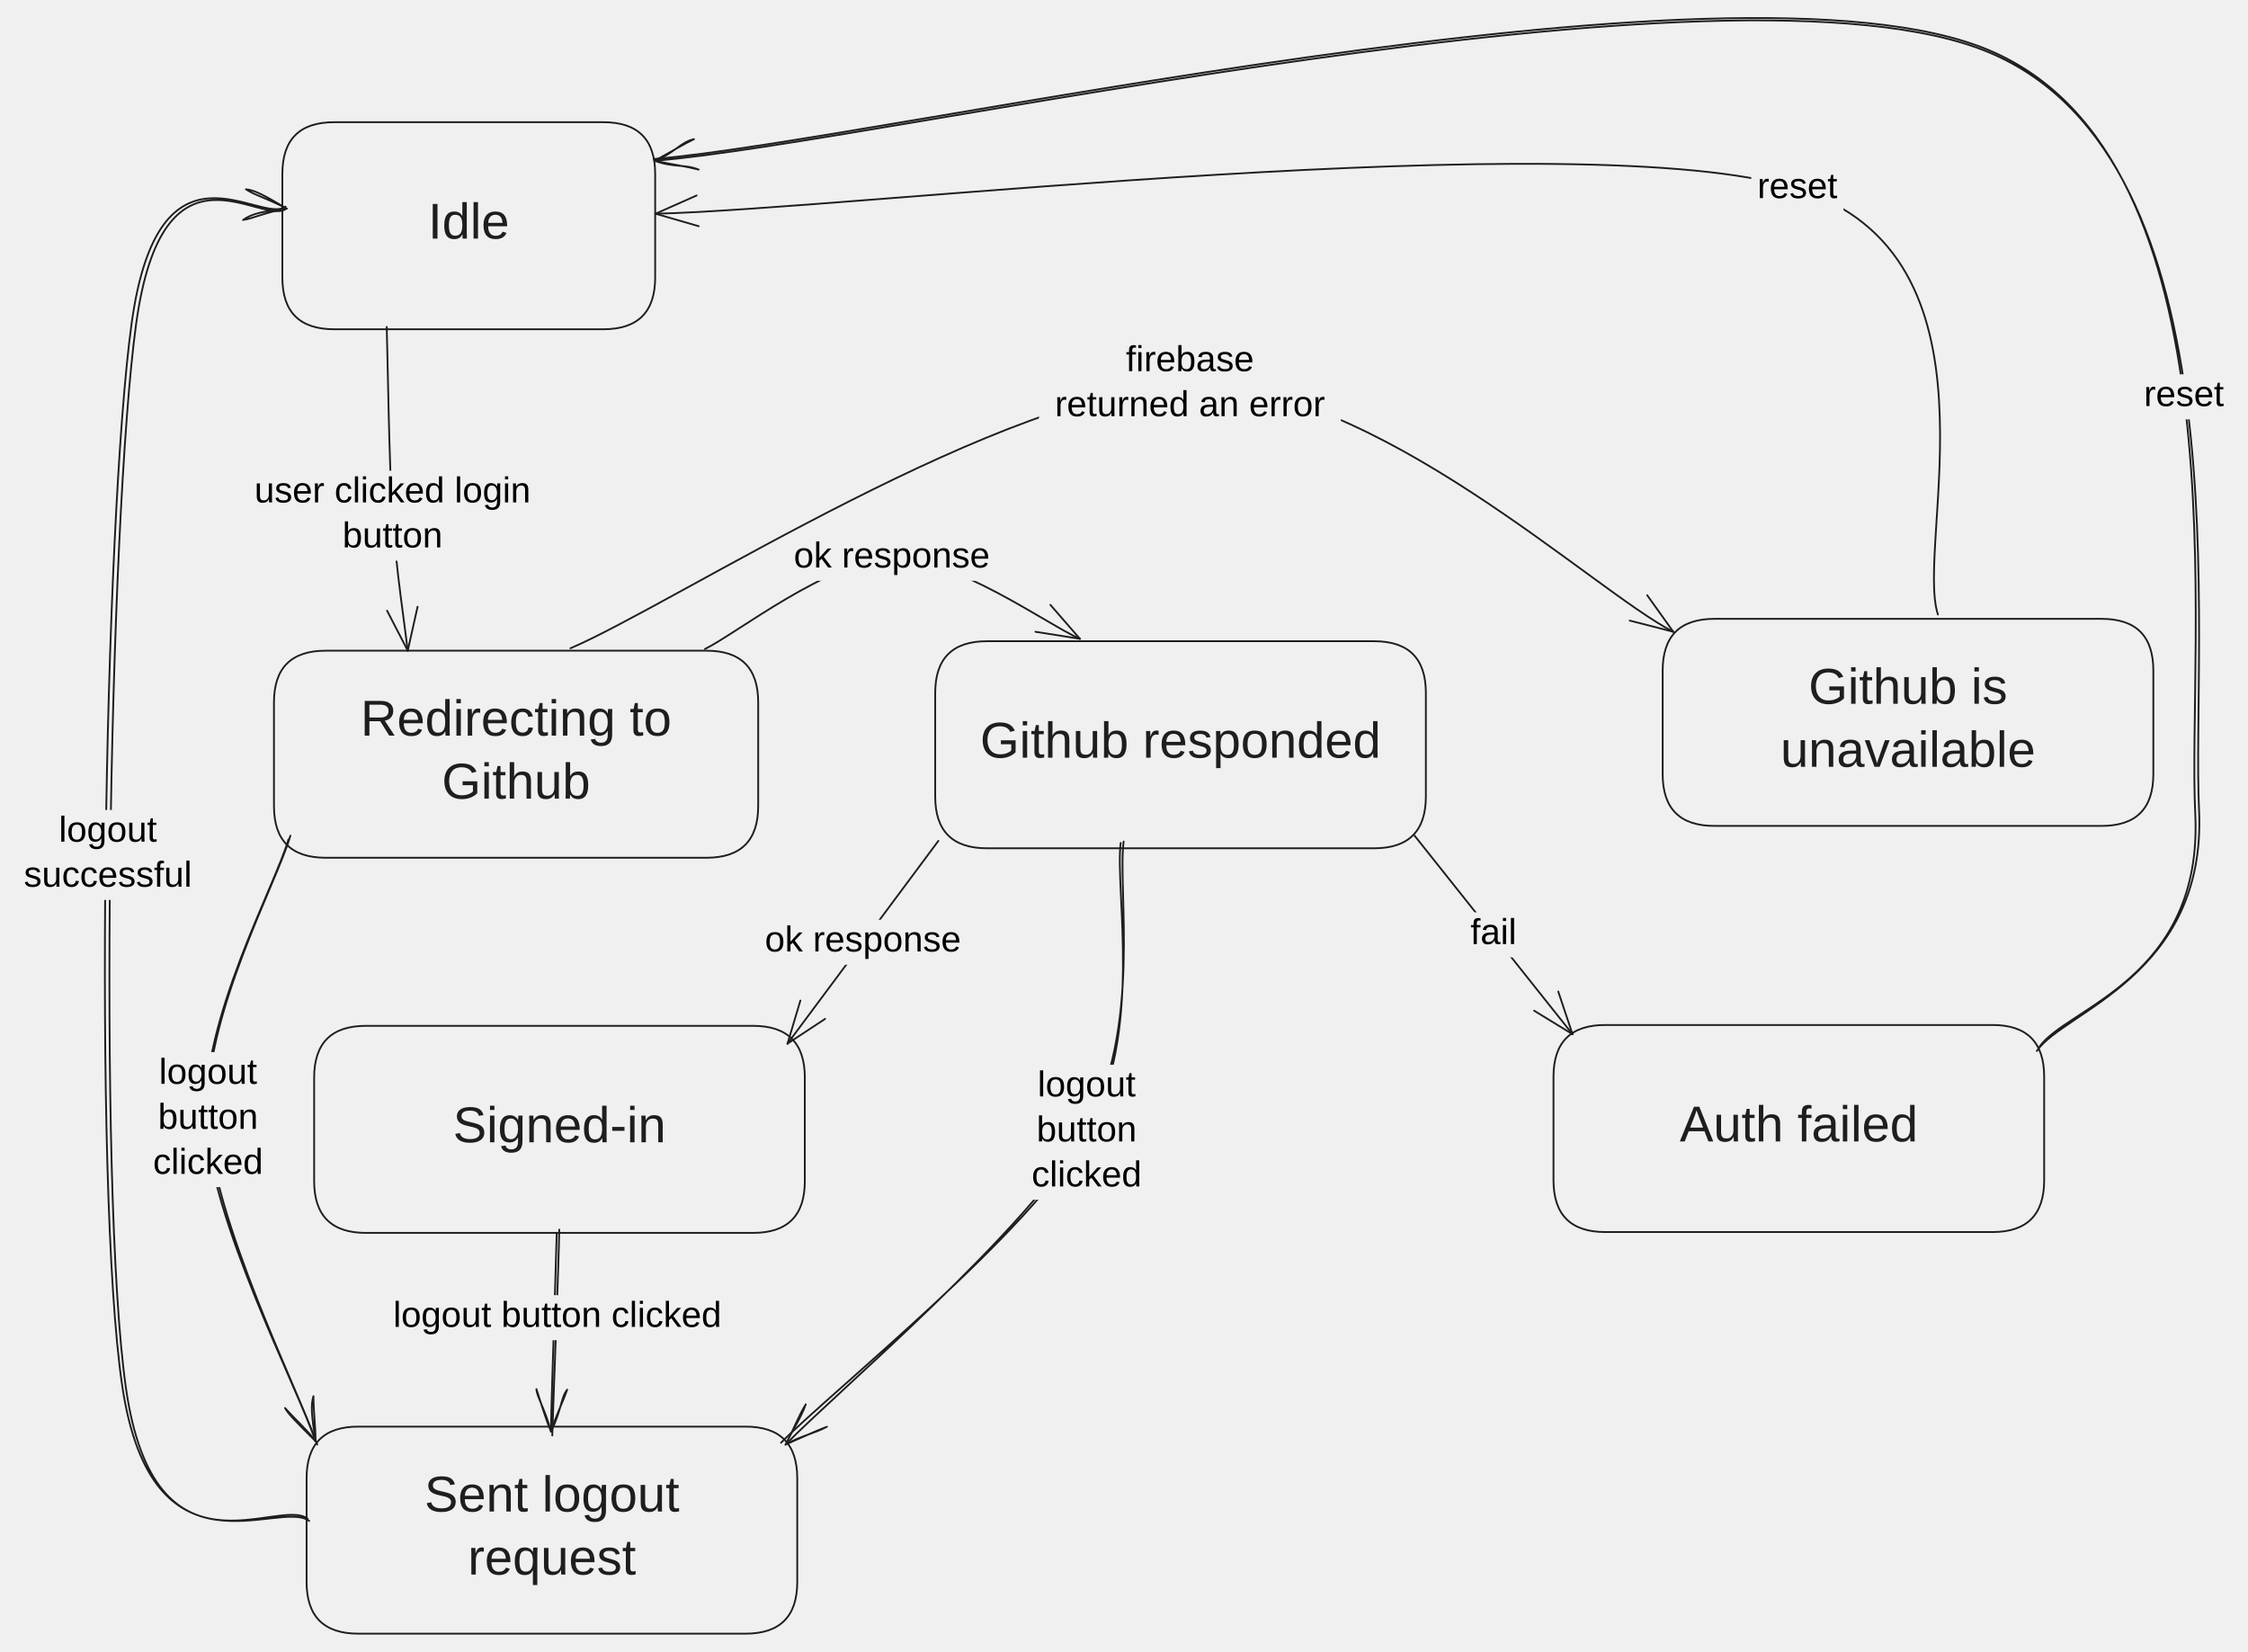
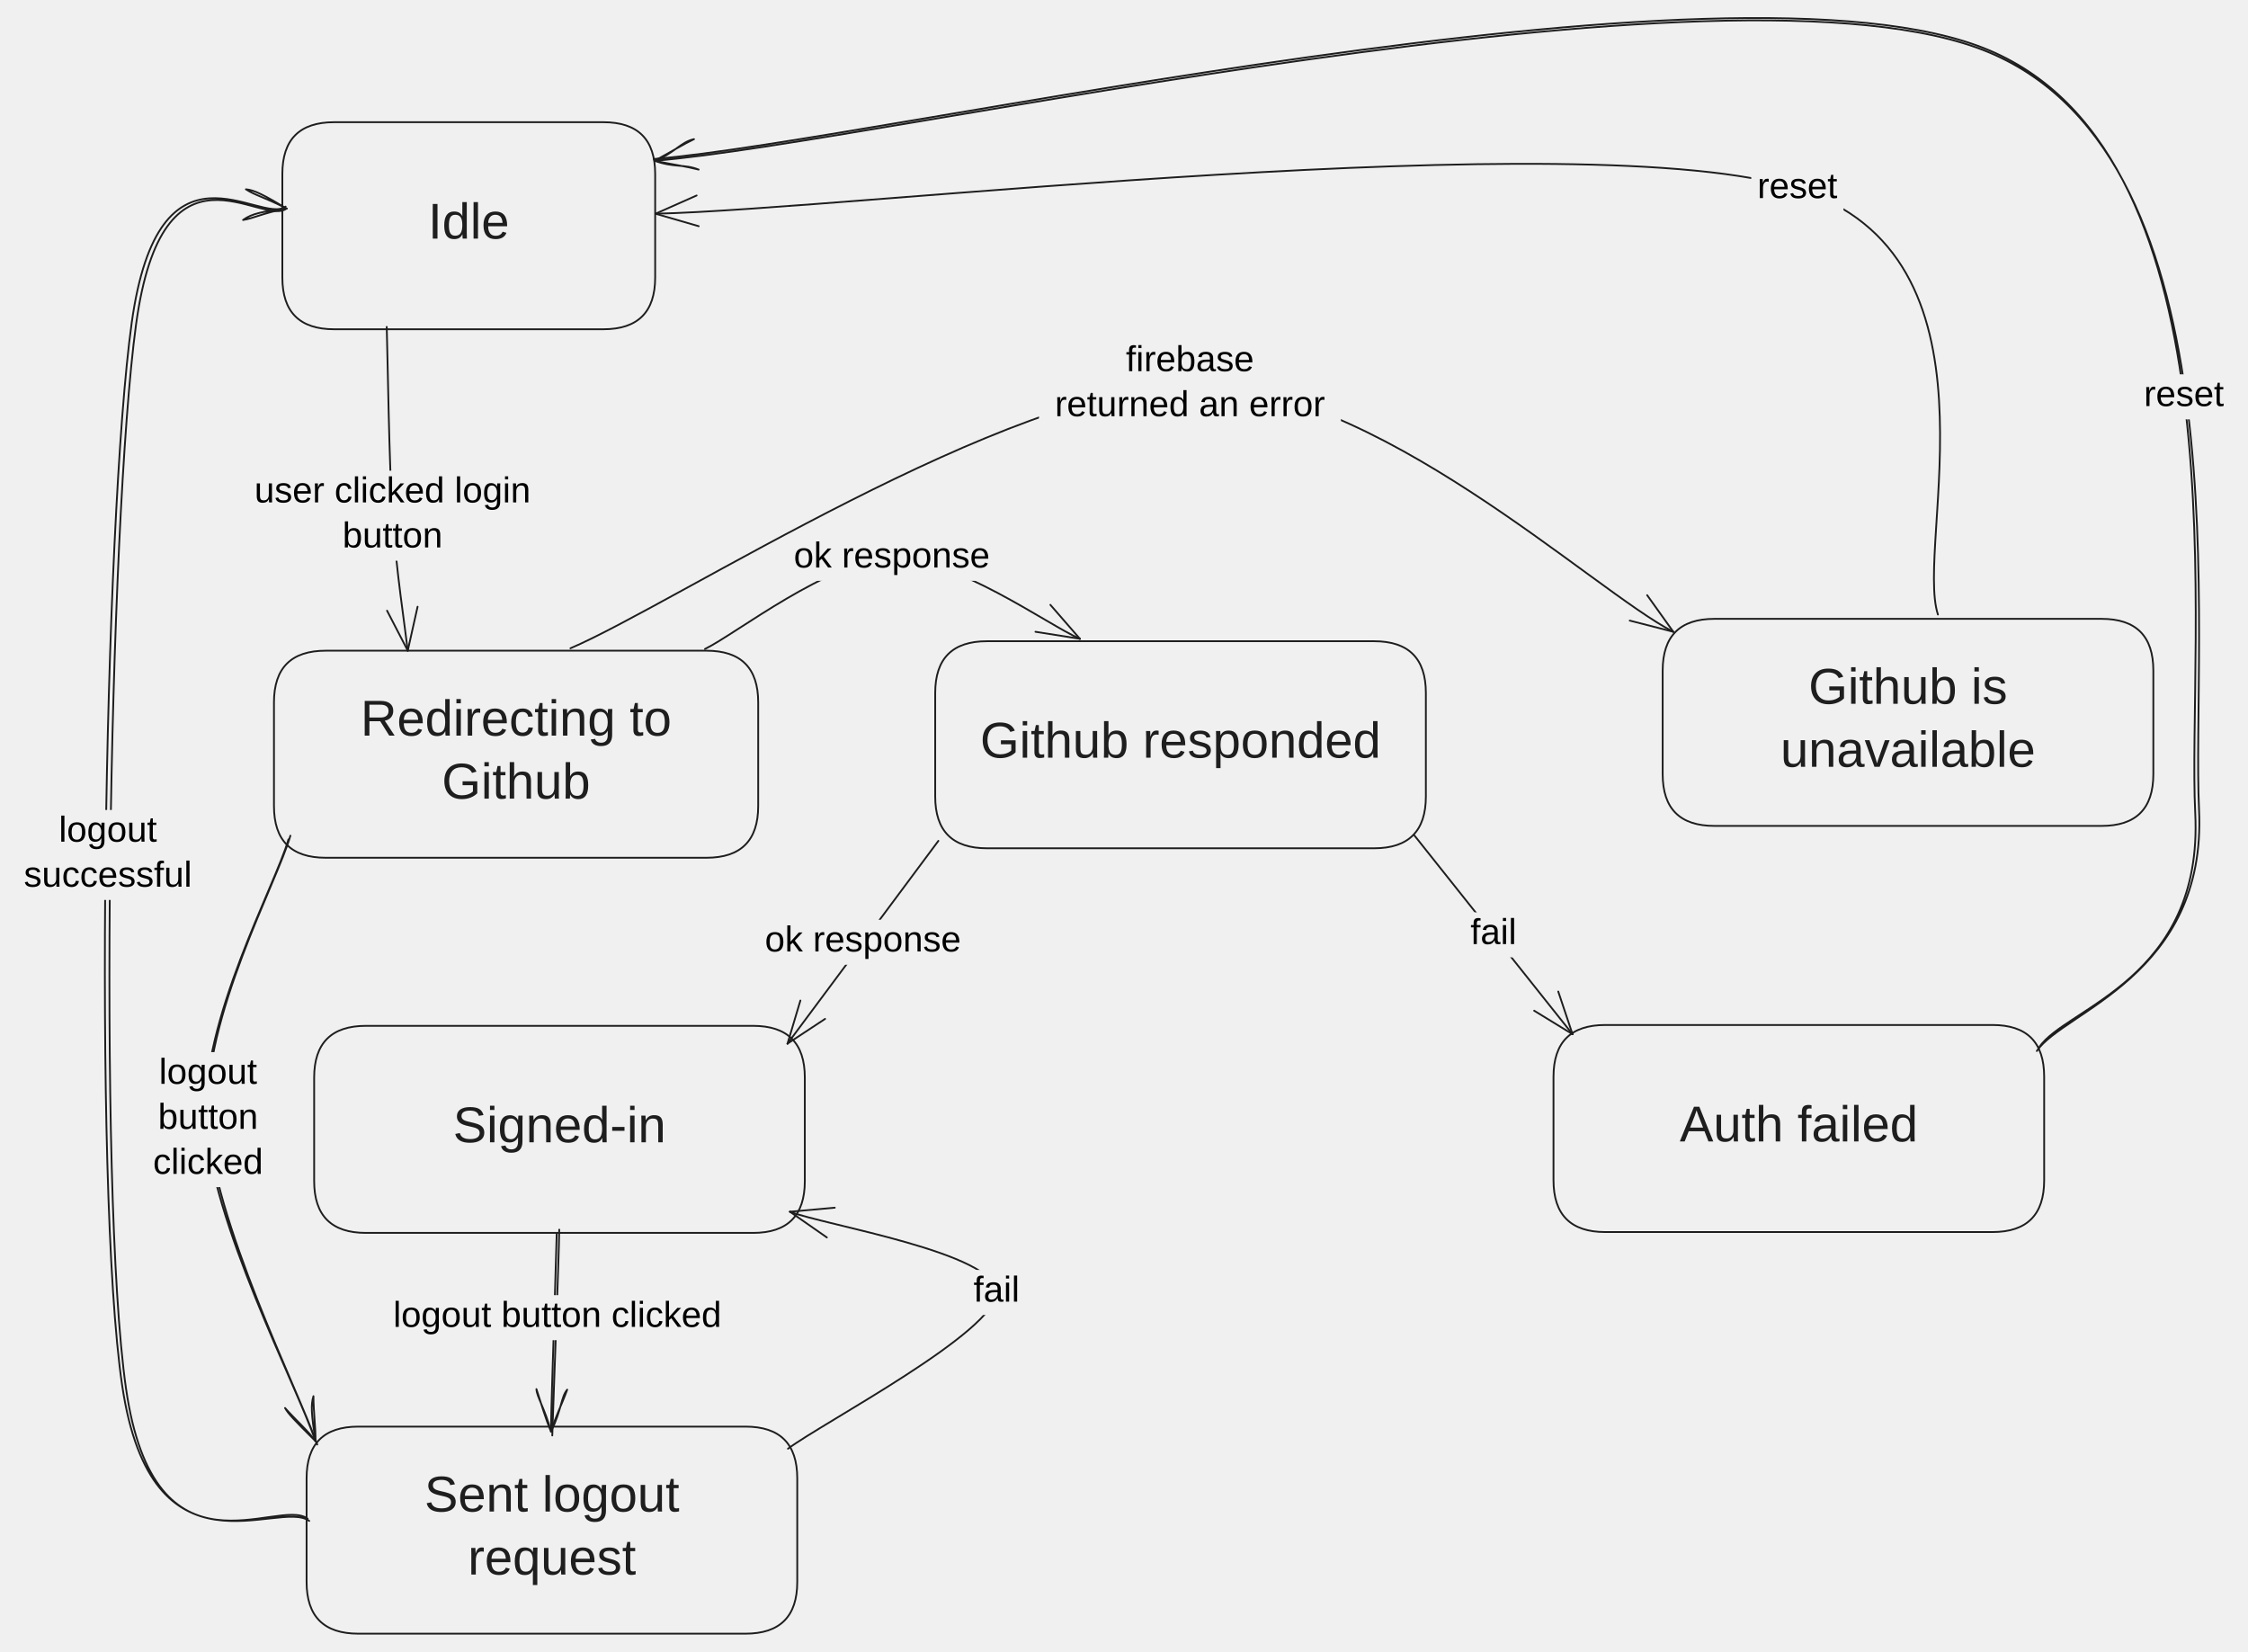
<svg xmlns="http://www.w3.org/2000/svg" version="1.1" viewBox="0 0 1248.651 917.328" width="1248.651" height="917.328">
  <defs>
    <style>
            .state-box {
                fill: transparent;
                transition: fill 1s ease 0s;
            }
            .state-box.active {
                fill: deepskyblue;
                transition: fill 0s ease 0s;
            }

            text.arrow {
                fill: black;
                font-size: 20px;
                transition: fill 1s ease 0s;
            }
            text.arrow.active {
                fill: deepskyblue;
                transition: fill 0s ease 0s;
            }

            path.arrow {
                stroke: black;
                transition: stroke 1s ease 0s;
            }
            path.arrow.active {
                stroke: deepskyblue;
                transition: stroke 0s ease 0s;
            }
            * {
                font-family: Arial;
            }
        </style>
  </defs>
  <g stroke-linecap="round" transform="translate(152.1732 361.3898) rotate(0 134.4867 57.5)">
    <path d="M28.75 0 C98.32 0, 167.89 0, 240.22 0 C259.39 0, 268.97 9.58, 268.97 28.75 C268.97 51.54, 268.97 74.33, 268.97 86.25 C268.97 105.42, 259.39 115, 240.22 115 C186.88 115, 133.54 115, 28.75 115 C9.58 115, 0 105.42, 0 86.25 C0 68, 0 49.74, 0 28.75 C0 9.58, 9.58 0, 28.75 0" stroke="none" stroke-width="0" class="state-box redirecting-to-github-0" />
    <path d="M28.75 0 C76.49 0, 124.22 0, 240.22 0 M28.75 0 C112.7 0, 196.65 0, 240.22 0 M240.22 0 C259.39 0, 268.97 9.58, 268.97 28.75 M240.22 0 C259.39 0, 268.97 9.58, 268.97 28.75 M268.97 28.75 C268.97 43.14, 268.97 57.52, 268.97 86.25 M268.97 28.75 C268.97 49.47, 268.97 70.19, 268.97 86.25 M268.97 86.25 C268.97 105.42, 259.39 115, 240.22 115 M268.97 86.25 C268.97 105.42, 259.39 115, 240.22 115 M240.22 115 C181.82 115, 123.42 115, 28.75 115 M240.22 115 C178.36 115, 116.5 115, 28.75 115 M28.75 115 C9.58 115, 0 105.42, 0 86.25 M28.75 115 C9.58 115, 0 105.42, 0 86.25 M0 86.25 C0 66.91, 0 47.57, 0 28.75 M0 86.25 C0 64.29, 0 42.33, 0 28.75 M0 28.75 C0 9.58, 9.58 0, 28.75 0 M0 28.75 C0 9.58, 9.58 0, 28.75 0" stroke="#1e1e1e" stroke-width="1" fill="none" />
  </g>
  <g transform="translate(188.8559 383.8898) rotate(0 97.80395 35)">
    <text x="97.804" y="24.668" font-family="Excalifont, Xiaolai, sans-serif, Segoe UI Emoji" font-size="28px" fill="#1e1e1e" text-anchor="middle" direction="ltr" dominant-baseline="alphabetic">
            Redirecting to
        </text>
    <text x="97.804" y="59.668" font-family="Excalifont, Xiaolai, sans-serif, Segoe UI Emoji" font-size="28px" fill="#1e1e1e" text-anchor="middle" direction="ltr" dominant-baseline="alphabetic">
            Github
        </text>
  </g>
  <g stroke-linecap="round" transform="translate(519.4583 356.1276) rotate(0 136.2722 57.5)">
    <path d="M28.75 0 C105.01 0, 181.28 0, 243.79 0 C262.96 0, 272.54 9.58, 272.54 28.75 C272.54 51.63, 272.54 74.51, 272.54 86.25 C272.54 105.42, 262.96 115, 243.79 115 C188 115, 132.2 115, 28.75 115 C9.58 115, 0 105.42, 0 86.25 C0 73.27, 0 60.29, 0 28.75 C0 9.58, 9.58 0, 28.75 0" stroke="none" stroke-width="0" class="state-box github-responded-0" />
    <path d="M28.75 0 C78.09 0, 127.43 0, 243.79 0 M28.75 0 C80.91 0, 133.07 0, 243.79 0 M243.79 0 C262.96 0, 272.54 9.58, 272.54 28.75 M243.79 0 C262.96 0, 272.54 9.58, 272.54 28.75 M272.54 28.75 C272.54 42.69, 272.54 56.62, 272.54 86.25 M272.54 28.75 C272.54 48.68, 272.54 68.61, 272.54 86.25 M272.54 86.25 C272.54 105.42, 262.96 115, 243.79 115 M272.54 86.25 C272.54 105.42, 262.96 115, 243.79 115 M243.79 115 C180 115, 116.2 115, 28.75 115 M243.79 115 C173.18 115, 102.56 115, 28.75 115 M28.75 115 C9.58 115, 0 105.42, 0 86.25 M28.75 115 C9.58 115, 0 105.42, 0 86.25 M0 86.25 C0 68.92, 0 51.59, 0 28.75 M0 86.25 C0 71.73, 0 57.2, 0 28.75 M0 28.75 C0 9.58, 9.58 0, 28.75 0 M0 28.75 C0 9.58, 9.58 0, 28.75 0" stroke="#1e1e1e" stroke-width="1" fill="none" />
  </g>
  <g transform="translate(536.3246 396.1276) rotate(0 119.4059 17.5)">
    <text x="119.406" y="24.668" font-family="Excalifont, Xiaolai, sans-serif, Segoe UI Emoji" font-size="28px" fill="#1e1e1e" text-anchor="middle" direction="ltr" dominant-baseline="alphabetic">
            Github responded
        </text>
  </g>
  <g stroke-linecap="round" transform="translate(923.5312 343.7036) rotate(0 136.2722 57.5)">
    <path d="M28.75 0 C95.35 0, 161.95 0, 243.79 0 C262.96 0, 272.54 9.58, 272.54 28.75 C272.54 50.35, 272.54 71.94, 272.54 86.25 C272.54 105.42, 262.96 115, 243.79 115 C186.96 115, 130.13 115, 28.75 115 C9.58 115, 0 105.42, 0 86.25 C0 71.3, 0 56.36, 0 28.75 C0 9.58, 9.58 0, 28.75 0" stroke="none" stroke-width="0" class="state-box github-is-unavailable-0" />
    <path d="M28.75 0 C96.02 0, 163.3 0, 243.79 0 M28.75 0 C102.51 0, 176.27 0, 243.79 0 M243.79 0 C262.96 0, 272.54 9.58, 272.54 28.75 M243.79 0 C262.96 0, 272.54 9.58, 272.54 28.75 M272.54 28.75 C272.54 51.53, 272.54 74.31, 272.54 86.25 M272.54 28.75 C272.54 40.42, 272.54 52.08, 272.54 86.25 M272.54 86.25 C272.54 105.42, 262.96 115, 243.79 115 M272.54 86.25 C272.54 105.42, 262.96 115, 243.79 115 M243.79 115 C165.42 115, 87.04 115, 28.75 115 M243.79 115 C191.78 115, 139.77 115, 28.75 115 M28.75 115 C9.58 115, 0 105.42, 0 86.25 M28.75 115 C9.58 115, 0 105.42, 0 86.25 M0 86.25 C0 70.28, 0 54.32, 0 28.75 M0 86.25 C0 65.48, 0 44.72, 0 28.75 M0 28.75 C0 9.58, 9.58 0, 28.75 0 M0 28.75 C0 9.58, 9.58 0, 28.75 0" stroke="#1e1e1e" stroke-width="1" fill="none" />
  </g>
  <g transform="translate(988.6414 366.2036) rotate(0 71.16196 35)">
    <text x="71.162" y="24.668" font-family="Excalifont, Xiaolai, sans-serif, Segoe UI Emoji" font-size="28px" fill="#1e1e1e" text-anchor="middle" direction="ltr" dominant-baseline="alphabetic">
            Github is
        </text>
    <text x="71.162" y="59.668" font-family="Excalifont, Xiaolai, sans-serif, Segoe UI Emoji" font-size="28px" fill="#1e1e1e" text-anchor="middle" direction="ltr" dominant-baseline="alphabetic">
            unavailable
        </text>
  </g>
  <g stroke-linecap="round" transform="translate(174.4965 569.7423) rotate(0 136.2722 57.5)">
    <path d="M28.75 0 C110.72 0, 192.68 0, 243.79 0 C262.96 0, 272.54 9.58, 272.54 28.75 C272.54 47.48, 272.54 66.22, 272.54 86.25 C272.54 105.42, 262.96 115, 243.79 115 C171.18 115, 98.57 115, 28.75 115 C9.58 115, 0 105.42, 0 86.25 C0 68.92, 0 51.6, 0 28.75 C0 9.58, 9.58 0, 28.75 0" stroke="none" stroke-width="0" class="state-box signed-in-0" />
    <path d="M28.75 0 C110.8 0, 192.84 0, 243.79 0 M28.75 0 C86.56 0, 144.38 0, 243.79 0 M243.79 0 C262.96 0, 272.54 9.58, 272.54 28.75 M243.79 0 C262.96 0, 272.54 9.58, 272.54 28.75 M272.54 28.75 C272.54 42.46, 272.54 56.17, 272.54 86.25 M272.54 28.75 C272.54 46.21, 272.54 63.68, 272.54 86.25 M272.54 86.25 C272.54 105.42, 262.96 115, 243.79 115 M272.54 86.25 C272.54 105.42, 262.96 115, 243.79 115 M243.79 115 C174.09 115, 104.39 115, 28.75 115 M243.79 115 C166.88 115, 89.97 115, 28.75 115 M28.75 115 C9.58 115, 0 105.42, 0 86.25 M28.75 115 C9.58 115, 0 105.42, 0 86.25 M0 86.25 C0 74.09, 0 61.94, 0 28.75 M0 86.25 C0 71.33, 0 56.41, 0 28.75 M0 28.75 C0 9.58, 9.58 0, 28.75 0 M0 28.75 C0 9.58, 9.58 0, 28.75 0" stroke="#1e1e1e" stroke-width="1" fill="none" />
  </g>
  <g transform="translate(250.9887 609.7423) rotate(0 59.77997 17.5)">
    <text x="59.78" y="24.668" font-family="Excalifont, Xiaolai, sans-serif, Segoe UI Emoji" font-size="28px" fill="#1e1e1e" text-anchor="middle" direction="ltr" dominant-baseline="alphabetic">
            Signed-in
        </text>
  </g>
  <g mask="url(#mask-dBRB1qP6bkcvI_AYK9K7M)" stroke-linecap="round">
    <g transform="translate(521.2182 467.0172) rotate(0 -41.90224 56.30611)">
      <path d="M0 0 C-13.97 18.77, -69.84 93.84, -83.8 112.61 M0 0 C-13.97 18.77, -69.84 93.84, -83.8 112.61" stroke="#1e1e1e" stroke-width="1" fill="none" />
    </g>
    <g transform="translate(521.2182 467.0172) rotate(0 -41.90224 56.30611)">
      <path d="M-76.64 88.66 C-78.33 94.3, -80.01 99.94, -83.8 112.61 M-76.64 88.66 C-78.42 94.63, -80.21 100.59, -83.8 112.61" stroke="#1e1e1e" stroke-width="1" fill="none" />
    </g>
    <g transform="translate(521.2182 467.0172) rotate(0 -41.90224 56.30611)">
      <path d="M-62.92 98.87 C-67.84 102.11, -72.75 105.34, -83.8 112.61 M-62.92 98.87 C-68.12 102.29, -73.33 105.72, -83.8 112.61" stroke="#1e1e1e" stroke-width="1" fill="none" />
    </g>
  </g>
  <mask id="mask-dBRB1qP6bkcvI_AYK9K7M">
    <rect x="0" y="0" fill="#fff" width="705.023" height="679.629" />
    <rect x="421.836" y="510.823" fill="#000" width="114.96" height="25" opacity="1" />
  </mask>
  <g transform="translate(421.836 510.8233) rotate(0 57.47996 12.5)">
    <text x="57.48" y="17.62" fill="#1e1e1e" text-anchor="middle" direction="ltr" dominant-baseline="alphabetic" class="arrow ok-response-0">
            ok response
        </text>
  </g>
  <g mask="url(#mask-_jBM0xn4zXRzigc2xyOJr)" stroke-linecap="round">
    <g transform="translate(391.5599 360.4534) rotate(0 104.1366 -25.19781)">
      <path d="M0 0 C17.3 -8.4, 69.09 -49.44, 103.8 -50.38 C138.51 -51.32, 190.86 -13.11, 208.27 -5.66 M0 0 C17.3 -8.4, 69.09 -49.44, 103.8 -50.38 C138.51 -51.32, 190.86 -13.11, 208.27 -5.66" stroke="#1e1e1e" stroke-width="1" fill="none" />
    </g>
    <g transform="translate(391.5599 360.4534) rotate(0 104.1366 -25.19781)">
      <path d="M183.58 -9.57 C190.56 -8.46, 197.54 -7.36, 208.27 -5.66 M183.58 -9.57 C192.19 -8.2, 200.8 -6.84, 208.27 -5.66" stroke="#1e1e1e" stroke-width="1" fill="none" />
    </g>
    <g transform="translate(391.5599 360.4534) rotate(0 104.1366 -25.19781)">
      <path d="M191.87 -24.53 C196.5 -19.19, 201.14 -13.86, 208.27 -5.66 M191.87 -24.53 C197.59 -17.95, 203.31 -11.37, 208.27 -5.66" stroke="#1e1e1e" stroke-width="1" fill="none" />
    </g>
  </g>
  <mask id="mask-_jBM0xn4zXRzigc2xyOJr">
    <rect x="0" y="0" fill="#fff" width="699.833" height="510.832" />
    <rect x="437.881" y="297.575" fill="#000" width="114.96" height="25" opacity="1" />
  </mask>
  <g transform="translate(437.8813 297.5749) rotate(0 57.81521 37.68064)">
    <text x="57.48" y="17.62" fill="#1e1e1e" text-anchor="middle" direction="ltr" dominant-baseline="alphabetic" class="arrow ok-response-1">
            ok response
        </text>
  </g>
  <g mask="url(#mask-M0EonnSy34e1POpJgDUsM)" stroke-linecap="round">
    <g transform="translate(316.8419 360.0559) rotate(0 306.3022 -73.27007)">
      <path d="M0 0 C57.35 -24.42, 242.01 -145, 344.11 -146.53 C446.21 -148.05, 567.86 -32.06, 612.6 -9.16 M0 0 C57.35 -24.42, 242.01 -145, 344.11 -146.53 C446.21 -148.05, 567.86 -32.06, 612.6 -9.16" stroke="#1e1e1e" stroke-width="1" fill="none" />
    </g>
    <g transform="translate(316.8419 360.0559) rotate(0 306.3022 -73.27007)">
      <path d="M588.39 -15.39 C596.19 -13.39, 603.98 -11.38, 612.6 -9.16 M588.39 -15.39 C596.23 -13.37, 604.08 -11.36, 612.6 -9.16" stroke="#1e1e1e" stroke-width="1" fill="none" />
    </g>
    <g transform="translate(316.8419 360.0559) rotate(0 306.3022 -73.27007)">
      <path d="M598.06 -29.5 C602.74 -22.95, 607.42 -16.41, 612.6 -9.16 M598.06 -29.5 C602.77 -22.91, 607.48 -16.33, 612.6 -9.16" stroke="#1e1e1e" stroke-width="1" fill="none" />
    </g>
  </g>
  <mask id="mask-M0EonnSy34e1POpJgDUsM">
    <rect x="0" y="0" fill="#fff" width="1029.446" height="606.581" />
    <rect x="577.104" y="188.531" fill="#000" width="167.7" height="50" opacity="1" />
  </mask>
  <g transform="translate(577.1044 188.5307) rotate(0 46.03969 98.25513)">
    <text x="83.85" y="17.62" fill="#1e1e1e" text-anchor="middle" direction="ltr" dominant-baseline="alphabetic" class="arrow firebase-returned-an-error-0">
            firebase
        </text>
    <text x="83.85" y="42.62" fill="#1e1e1e" text-anchor="middle" direction="ltr" dominant-baseline="alphabetic" class="arrow firebase-returned-an-error-0">
            returned an error
        </text>
  </g>
  <g stroke-linecap="round" transform="translate(156.8342 67.86578) rotate(0 103.5384 57.5)">
    <path d="M28.75 0 C62.98 0, 97.2 0, 178.33 0 C197.49 0, 207.08 9.58, 207.08 28.75 C207.08 49.81, 207.08 70.87, 207.08 86.25 C207.08 105.42, 197.49 115, 178.33 115 C140.02 115, 101.72 115, 28.75 115 C9.58 115, 0 105.42, 0 86.25 C0 65.99, 0 45.72, 0 28.75 C0 9.58, 9.58 0, 28.75 0" stroke="none" stroke-width="0" class="state-box idle-0" />
    <path d="M28.75 0 C69.41 0, 110.06 0, 178.33 0 M28.75 0 C62.83 0, 96.91 0, 178.33 0 M178.33 0 C197.49 0, 207.08 9.58, 207.08 28.75 M178.33 0 C197.49 0, 207.08 9.58, 207.08 28.75 M207.08 28.75 C207.08 51.32, 207.08 73.89, 207.08 86.25 M207.08 28.75 C207.08 40.77, 207.08 52.79, 207.08 86.25 M207.08 86.25 C207.08 105.42, 197.49 115, 178.33 115 M207.08 86.25 C207.08 105.42, 197.49 115, 178.33 115 M178.33 115 C127.27 115, 76.21 115, 28.75 115 M178.33 115 C120.09 115, 61.85 115, 28.75 115 M28.75 115 C9.58 115, 0 105.42, 0 86.25 M28.75 115 C9.58 115, 0 105.42, 0 86.25 M0 86.25 C0 64.14, 0 42.03, 0 28.75 M0 86.25 C0 64.07, 0 41.89, 0 28.75 M0 28.75 C0 9.58, 9.58 0, 28.75 0 M0 28.75 C0 9.58, 9.58 0, 28.75 0" stroke="#1e1e1e" stroke-width="1" fill="none" />
  </g>
  <g transform="translate(233.6046 107.8658) rotate(0 26.76798 17.5)">
    <text x="26.768" y="24.668" font-family="Excalifont, Xiaolai, sans-serif, Segoe UI Emoji" font-size="28px" fill="#1e1e1e" text-anchor="middle" direction="ltr" dominant-baseline="alphabetic">
            Idle
        </text>
  </g>
  <g mask="url(#mask-CVrc5wLQHs3bX172iG-gf)" stroke-linecap="round">
    <g transform="translate(214.8081 181.5582) rotate(0 5.84191 89.90357)">
      <path d="M0 0 C0.54 17.48, 1.27 74.9, 3.22 104.87 C5.17 134.84, 10.27 167.32, 11.68 179.81 M0 0 C0.54 17.48, 1.27 74.9, 3.22 104.87 C5.17 134.84, 10.27 167.32, 11.68 179.81" stroke="#1e1e1e" stroke-width="1" fill="none" />
    </g>
    <g transform="translate(214.8081 181.5582) rotate(0 5.84191 89.90357)">
      <path d="M0.18 157.61 C3.21 163.45, 6.23 169.29, 11.68 179.81 M0.18 157.61 C3.07 163.18, 5.95 168.75, 11.68 179.81" stroke="#1e1e1e" stroke-width="1" fill="none" />
    </g>
    <g transform="translate(214.8081 181.5582) rotate(0 5.84191 89.90357)">
      <path d="M17.14 155.41 C15.7 161.83, 14.27 168.25, 11.68 179.81 M17.14 155.41 C15.77 161.53, 14.4 167.66, 11.68 179.81" stroke="#1e1e1e" stroke-width="1" fill="none" />
    </g>
  </g>
  <mask id="mask-CVrc5wLQHs3bX172iG-gf">
    <rect x="0" y="0" fill="#fff" width="326.492" height="461.365" />
    <rect x="136.61" y="261.428" fill="#000" width="162.84" height="50" opacity="1" />
  </mask>
  <g transform="translate(136.6098 261.4279) rotate(0 84.0402 10.0339)">
    <text x="81.42" y="17.62" fill="#1e1e1e" text-anchor="middle" direction="ltr" dominant-baseline="alphabetic" class="arrow user-clicked-login-button-0">
            user clicked login
        </text>
    <text x="81.42" y="42.62" fill="#1e1e1e" text-anchor="middle" direction="ltr" dominant-baseline="alphabetic" class="arrow user-clicked-login-button-0">
            button
        </text>
  </g>
  <g mask="url(#mask-41Rm7YzU-sNw_DWX7DwIt)" stroke-linecap="round">
    <g transform="translate(1076.423 341.3104) rotate(0 -355.5747 -125.1621)">
      <path d="M0 0 C-13.01 -39.4, 40.64 -199.31, -78.08 -236.42 C-196.8 -273.52, -606.63 -224.91, -712.34 -222.61 M0 0 C-13.01 -39.4, 40.64 -199.31, -78.08 -236.42 C-196.8 -273.52, -606.63 -224.91, -712.34 -222.61" stroke="#1e1e1e" stroke-width="1" fill="none" />
    </g>
    <g transform="translate(1076.423 341.3104) rotate(0 -355.5747 -125.1621)">
      <path d="M-689.48 -232.74 C-694.38 -230.56, -699.28 -228.39, -712.34 -222.61 M-689.48 -232.74 C-695.99 -229.85, -702.49 -226.97, -712.34 -222.61" stroke="#1e1e1e" stroke-width="1" fill="none" />
    </g>
    <g transform="translate(1076.423 341.3104) rotate(0 -355.5747 -125.1621)">
      <path d="M-688.32 -215.68 C-693.47 -217.16, -698.62 -218.65, -712.34 -222.61 M-688.32 -215.68 C-695.15 -217.65, -701.99 -219.62, -712.34 -222.61" stroke="#1e1e1e" stroke-width="1" fill="none" />
    </g>
  </g>
  <mask id="mask-41Rm7YzU-sNw_DWX7DwIt">
    <rect x="0" y="0" fill="#fff" width="1888.761" height="677.726" />
    <rect x="972.722" y="92.395" fill="#000" width="51.24" height="25" opacity="1" />
  </mask>
  <g transform="translate(972.7224 92.39459) rotate(0 -251.8744 123.7537)">
    <text x="25.62" y="17.62" fill="#1e1e1e" text-anchor="middle" direction="ltr" dominant-baseline="alphabetic" class="arrow reset-0">
            reset
        </text>
  </g>
  <g stroke-linecap="round" transform="translate(862.8934 569.2694) rotate(0 136.2722 57.5)">
    <path d="M28.75 0 C81.28 0, 133.81 0, 243.79 0 C262.96 0, 272.54 9.58, 272.54 28.75 C272.54 41.32, 272.54 53.88, 272.54 86.25 C272.54 105.42, 262.96 115, 243.79 115 C197.98 115, 152.17 115, 28.75 115 C9.58 115, 0 105.42, 0 86.25 C0 73.87, 0 61.49, 0 28.75 C0 9.58, 9.58 0, 28.75 0" stroke="none" stroke-width="0" class="state-box auth-failed-0" />
    <path d="M28.75 0 C110.84 0, 192.93 0, 243.79 0 M28.75 0 C110.36 0, 191.98 0, 243.79 0 M243.79 0 C262.96 0, 272.54 9.58, 272.54 28.75 M243.79 0 C262.96 0, 272.54 9.58, 272.54 28.75 M272.54 28.75 C272.54 50.62, 272.54 72.48, 272.54 86.25 M272.54 28.75 C272.54 47.66, 272.54 66.56, 272.54 86.25 M272.54 86.25 C272.54 105.42, 262.96 115, 243.79 115 M272.54 86.25 C272.54 105.42, 262.96 115, 243.79 115 M243.79 115 C184.34 115, 124.9 115, 28.75 115 M243.79 115 C200.22 115, 156.65 115, 28.75 115 M28.75 115 C9.58 115, 0 105.42, 0 86.25 M28.75 115 C9.58 115, 0 105.42, 0 86.25 M0 86.25 C0 70.6, 0 54.95, 0 28.75 M0 86.25 C0 68.62, 0 51, 0 28.75 M0 28.75 C0 9.58, 9.58 0, 28.75 0 M0 28.75 C0 9.58, 9.58 0, 28.75 0" stroke="#1e1e1e" stroke-width="1" fill="none" />
  </g>
  <g transform="translate(923.1736 609.2694) rotate(0 75.99196 17.5)">
    <text x="75.992" y="24.668" font-family="Excalifont, Xiaolai, sans-serif, Segoe UI Emoji" font-size="28px" fill="#1e1e1e" text-anchor="middle" direction="ltr" dominant-baseline="alphabetic">
            Auth failed
        </text>
  </g>
  <g mask="url(#mask-w1CRAUmJBAGQwUlGqFZ85)" stroke-linecap="round">
    <g transform="translate(785.6421 464.0206) rotate(0 43.90833 55.18548)">
      <path d="M0 0 C14.64 18.4, 73.18 91.98, 87.82 110.37 M0 0 C14.64 18.4, 73.18 91.98, 87.82 110.37" stroke="#1e1e1e" stroke-width="1" fill="none" />
    </g>
    <g transform="translate(785.6421 464.0206) rotate(0 43.90833 55.18548)">
      <path d="M66.5 97.31 C73.72 101.73, 80.94 106.16, 87.82 110.37 M66.5 97.31 C74.45 102.18, 82.4 107.05, 87.82 110.37" stroke="#1e1e1e" stroke-width="1" fill="none" />
    </g>
    <g transform="translate(785.6421 464.0206) rotate(0 43.90833 55.18548)">
      <path d="M79.88 86.66 C82.57 94.69, 85.26 102.72, 87.82 110.37 M79.88 86.66 C82.84 95.5, 85.8 104.34, 87.82 110.37" stroke="#1e1e1e" stroke-width="1" fill="none" />
    </g>
  </g>
  <mask id="mask-w1CRAUmJBAGQwUlGqFZ85">
    <rect x="0" y="0" fill="#fff" width="973.459" height="674.392" />
    <rect x="814.13" y="506.706" fill="#000" width="30.84" height="25" opacity="1" />
  </mask>
  <g transform="translate(814.1305 506.7061) rotate(0 15.41998 12.5)">
    <text x="15.42" y="17.62" fill="#1e1e1e" text-anchor="middle" direction="ltr" dominant-baseline="alphabetic" class="arrow fail-0">
            fail
        </text>
  </g>
  <g mask="url(#mask-X4xVCqoFczZUFWfL8BiAX)" stroke-linecap="round">
    <g transform="translate(1132.729 582.2483) rotate(0 -340.3475 -285.3851)">
      <path d="M0.05 -0.75 C14.53 -22.49, 91.23 -38.42, 86.61 -130.67 C81.98 -222.92, 115.01 -493.72, -27.69 -554.26 C-170.4 -614.8, -645.87 -503.95, -769.6 -493.93 M-1.38 1.48 C13.47 -20.63, 93.15 -40.21, 88.73 -132.65 C84.31 -225.08, 115.11 -493.08, -27.88 -553.13 C-170.86 -613.18, -645.21 -502.83, -769.17 -492.96" stroke="#1e1e1e" stroke-width="1" fill="none" />
    </g>
    <g transform="translate(1132.729 582.2483) rotate(0 -340.3475 -285.3851)">
      <path d="M-747.24 -504.96 C-754.64 -503.47, -759.07 -496.39, -769.17 -492.96 M-747.24 -504.96 C-753.23 -502.13, -759.01 -498.42, -769.17 -492.96" stroke="#1e1e1e" stroke-width="1" fill="none" />
    </g>
    <g transform="translate(1132.729 582.2483) rotate(0 -340.3475 -285.3851)">
      <path d="M-744.66 -488.06 C-752.74 -491.29, -757.9 -488.93, -769.17 -492.96 M-744.66 -488.06 C-751.4 -489.8, -757.87 -490.64, -769.17 -492.96" stroke="#1e1e1e" stroke-width="1" fill="none" />
    </g>
  </g>
  <mask id="mask-X4xVCqoFczZUFWfL8BiAX">
    <rect x="0" y="0" fill="#fff" width="2090.415" height="1236.144" />
    <rect x="1187.411" y="207.903" fill="#000" width="51.24" height="25" opacity="1" />
  </mask>
  <g transform="translate(1187.411 207.9028) rotate(0 -395.0295 88.96043)">
    <text x="25.62" y="17.62" fill="#1e1e1e" text-anchor="middle" direction="ltr" dominant-baseline="alphabetic" class="arrow reset-1">
            reset
        </text>
  </g>
  <g stroke-linecap="round" transform="translate(170.2936 792.3282) rotate(0 136.2722 57.5)">
    <path d="M28.75 0 C90.32 0, 151.88 0, 243.79 0 C262.96 0, 272.54 9.58, 272.54 28.75 C272.54 47.28, 272.54 65.81, 272.54 86.25 C272.54 105.42, 262.96 115, 243.79 115 C179.22 115, 114.65 115, 28.75 115 C9.58 115, 0 105.42, 0 86.25 C0 64.6, 0 42.94, 0 28.75 C0 9.58, 9.58 0, 28.75 0" stroke="none" stroke-width="0" class="state-box sent-logout-request-0" />
    <path d="M28.75 0 C102.44 0, 176.14 0, 243.79 0 M28.75 0 C103.76 0, 178.77 0, 243.79 0 M243.79 0 C262.96 0, 272.54 9.58, 272.54 28.75 M243.79 0 C262.96 0, 272.54 9.58, 272.54 28.75 M272.54 28.75 C272.54 40.71, 272.54 52.67, 272.54 86.25 M272.54 28.75 C272.54 45.63, 272.54 62.51, 272.54 86.25 M272.54 86.25 C272.54 105.42, 262.96 115, 243.79 115 M272.54 86.25 C272.54 105.42, 262.96 115, 243.79 115 M243.79 115 C177.38 115, 110.96 115, 28.75 115 M243.79 115 C174.79 115, 105.79 115, 28.75 115 M28.75 115 C9.58 115, 0 105.42, 0 86.25 M28.75 115 C9.58 115, 0 105.42, 0 86.25 M0 86.25 C0 72.5, 0 58.75, 0 28.75 M0 86.25 C0 67.72, 0 49.18, 0 28.75 M0 28.75 C0 9.58, 9.58 0, 28.75 0 M0 28.75 C0 9.58, 9.58 0, 28.75 0" stroke="#1e1e1e" stroke-width="1" fill="none" />
  </g>
  <g transform="translate(226.4998 814.8282) rotate(0 80.06596 35)">
    <text x="80.066" y="24.668" font-family="Excalifont, Xiaolai, sans-serif, Segoe UI Emoji" font-size="28px" fill="#1e1e1e" text-anchor="middle" direction="ltr" dominant-baseline="alphabetic">
            Sent logout
        </text>
    <text x="80.066" y="59.668" font-family="Excalifont, Xiaolai, sans-serif, Segoe UI Emoji" font-size="28px" fill="#1e1e1e" text-anchor="middle" direction="ltr" dominant-baseline="alphabetic">
            request
        </text>
  </g>
  <g mask="url(#mask-c5BgGGVVgW2KDPIAv486N)" stroke-linecap="round">
    <g transform="translate(170.6969 845.1045) rotate(0 -55.69772 -367.6847)">
      <path d="M1.05 -0.4 C-15.96 -12.97, -86.39 35.34, -102.83 -75.54 C-119.27 -186.41, -112.7 -556.5, -97.57 -665.64 C-82.45 -774.78, -26.14 -719.75, -12.07 -730.37 M0.14 -1.66 C-16.45 -14.03, -84.85 36.39, -100.73 -74.11 C-116.61 -184.61, -110.03 -555.46, -95.16 -664.66 C-80.29 -773.86, -25.5 -718.65, -11.51 -729.29" stroke="#1e1e1e" stroke-width="1" fill="none" />
    </g>
    <g transform="translate(170.6969 845.1045) rotate(0 -55.69772 -367.6847)">
      <path d="M-35.69 -722.94 C-30.71 -726.57, -24.75 -727.63, -11.51 -729.29 M-35.69 -722.94 C-30.16 -723.72, -24.41 -726.86, -11.51 -729.29" stroke="#1e1e1e" stroke-width="1" fill="none" />
    </g>
    <g transform="translate(170.6969 845.1045) rotate(0 -55.69772 -367.6847)">
      <path d="M-34.11 -739.97 C-29.52 -739.62, -23.92 -736.7, -11.51 -729.29 M-34.11 -739.97 C-28.89 -736.54, -23.53 -735.49, -11.51 -729.29" stroke="#1e1e1e" stroke-width="1" fill="none" />
    </g>
  </g>
  <mask id="mask-c5BgGGVVgW2KDPIAv486N">
    <rect x="0" y="0" fill="#fff" width="372.364" height="1675.438" />
    <rect x="10" y="449.84" fill="#000" width="99.84" height="50" opacity="1" />
  </mask>
  <g transform="translate(10 449.8398) rotate(0 104.9992 27.58003)">
    <text x="49.92" y="17.62" fill="#1e1e1e" text-anchor="middle" direction="ltr" dominant-baseline="alphabetic" class="arrow logout-successful-0">
            logout
        </text>
    <text x="49.92" y="42.62" fill="#1e1e1e" text-anchor="middle" direction="ltr" dominant-baseline="alphabetic" class="arrow logout-successful-0">
            successful
        </text>
  </g>
  <g mask="url(#mask-2OZHtToUh9SZxHKMR1Y01)" stroke-linecap="round">
    <g transform="translate(310.5409 683.7815) rotate(0 -2.184936 56.31251)">
      <path d="M0.09 -0.85 C0.01 7.42, -0.81 29.73, -1.46 48.78 C-2.1 67.84, -3.5 102.72, -3.78 113.47 M-1.32 1.32 C-1.51 9.32, -2.14 28.71, -2.66 47.05 C-3.18 65.39, -4.5 100.11, -4.46 111.35" stroke="#1e1e1e" stroke-width="1" fill="none" />
    </g>
    <g transform="translate(310.5409 683.7815) rotate(0 -2.184936 56.31251)">
      <path d="M-12.59 87.71 C-12.39 92.04, -7.98 98.27, -4.46 111.35 M-12.59 87.71 C-9.8 96.05, -7.84 103.31, -4.46 111.35" stroke="#1e1e1e" stroke-width="1" fill="none" />
    </g>
    <g transform="translate(310.5409 683.7815) rotate(0 -2.184936 56.31251)">
      <path d="M4.51 88.02 C0.99 92.29, 1.68 98.45, -4.46 111.35 M4.51 88.02 C1.56 96.28, -2.21 103.45, -4.46 111.35" stroke="#1e1e1e" stroke-width="1" fill="none" />
    </g>
  </g>
  <mask id="mask-2OZHtToUh9SZxHKMR1Y01">
    <rect x="0" y="0" fill="#fff" width="414.489" height="896.828" />
    <rect x="205.886" y="719.328" fill="#000" width="207.36" height="25" opacity="1" />
  </mask>
  <g transform="translate(205.8859 719.3282) rotate(0 102.4701 20.76575)">
    <text x="103.68" y="17.62" fill="#1e1e1e" text-anchor="middle" direction="ltr" dominant-baseline="alphabetic" class="arrow logout-button-clicked-0">
            logout button clicked
        </text>
  </g>
-   <g mask="url(#mask-YBqHFXZr47BXcxeJUjOi5)" stroke-linecap="round">
-     <g transform="translate(623.5366 467.6276) rotate(0 -94.48091 167.218)">
-       <path d="M-1.06 0.54 C-4.39 27.45, 11.84 105.93, -19.6 161.45 C-51.04 216.97, -161.32 304.94, -189.7 333.64 M0.59 -0.23 C-2.9 26.31, 10.94 103.64, -20.35 159.46 C-51.65 215.27, -158.9 305.49, -187.18 334.67" stroke="#1e1e1e" stroke-width="1" fill="none" />
-     </g>
-     <g transform="translate(623.5366 467.6276) rotate(0 -94.48091 167.218)">
-       <path d="M-175.96 312.33 C-178.81 320.27, -183.01 325.86, -187.18 334.67 M-175.96 312.33 C-179.63 318.07, -181.36 323.43, -187.18 334.67" stroke="#1e1e1e" stroke-width="1" fill="none" />
-     </g>
-     <g transform="translate(623.5366 467.6276) rotate(0 -94.48091 167.218)">
-       <path d="M-164.22 324.77 C-170.96 328.47, -179.07 329.93, -187.18 334.67 M-164.22 324.77 C-170.78 327.3, -175.48 329.51, -187.18 334.67" stroke="#1e1e1e" stroke-width="1" fill="none" />
-     </g>
-   </g>
-   <mask id="mask-YBqHFXZr47BXcxeJUjOi5">
-     <rect x="0" y="0" fill="#fff" width="912.507" height="901.828" />
-     <rect x="570.216" y="591.328" fill="#000" width="66.7" height="75" opacity="1" />
-   </mask>
-   <g transform="translate(570.2158 591.3283) rotate(0 -41.16008 43.51735)">
-     <text x="33.35" y="17.62" fill="#1e1e1e" text-anchor="middle" direction="ltr" dominant-baseline="alphabetic" class="arrow logout-button-clicked-1">
-             logout
-         </text>
-     <text x="33.35" y="42.62" fill="#1e1e1e" text-anchor="middle" direction="ltr" dominant-baseline="alphabetic" class="arrow logout-button-clicked-1">
-             button
-         </text>
-     <text x="33.35" y="67.62" fill="#1e1e1e" text-anchor="middle" direction="ltr" dominant-baseline="alphabetic" class="arrow logout-button-clicked-1">
-             clicked
-         </text>
-   </g>
  <g mask="url(#mask-lHkg9a3mWgizt8HOBVioB)" stroke-linecap="round">
    <g transform="translate(160.5512 465.2189) rotate(0 -15.41043 167.986)">
      <path d="M0.74 -1.09 C-6.63 24.81, -47.75 99.26, -45.27 155.61 C-42.78 211.97, 5.25 306.99, 15.65 337.06 M-0.33 0.95 C-7.79 26.95, -48.86 100.93, -46.36 156.63 C-43.86 212.33, 4.58 305.1, 14.68 335.17" stroke="#1e1e1e" stroke-width="1" fill="none" />
    </g>
    <g transform="translate(160.5512 465.2189) rotate(0 -15.41043 167.986)">
      <path d="M-2.23 316.76 C-0.41 320.11, 3.36 323.87, 14.68 335.17 M-2.23 316.76 C3.57 323.31, 10.75 329.62, 14.68 335.17" stroke="#1e1e1e" stroke-width="1" fill="none" />
    </g>
    <g transform="translate(160.5512 465.2189) rotate(0 -15.41043 167.986)">
      <path d="M13.56 310.2 C12.03 315.05, 12.43 320.2, 14.68 335.17 M13.56 310.2 C13.55 319.16, 14.86 327.92, 14.68 335.17" stroke="#1e1e1e" stroke-width="1" fill="none" />
    </g>
  </g>
  <mask id="mask-lHkg9a3mWgizt8HOBVioB">
    <rect x="0" y="0" fill="#fff" width="321.566" height="901.42" />
    <rect x="82.216" y="584.328" fill="#000" width="66.7" height="75" opacity="1" />
  </mask>
  <g transform="translate(82.21578 584.3283) rotate(0 62.92502 48.87658)">
-     <text x="33.35" y="17.62" fill="#1e1e1e" text-anchor="middle" direction="ltr" dominant-baseline="alphabetic" class="arrow logout-button-clicked-2">
+     <text x="33.35" y="17.62" fill="#1e1e1e" text-anchor="middle" direction="ltr" dominant-baseline="alphabetic" class="arrow logout-button-clicked-1">
            logout
        </text>
-     <text x="33.35" y="42.62" fill="#1e1e1e" text-anchor="middle" direction="ltr" dominant-baseline="alphabetic" class="arrow logout-button-clicked-2">
+     <text x="33.35" y="42.62" fill="#1e1e1e" text-anchor="middle" direction="ltr" dominant-baseline="alphabetic" class="arrow logout-button-clicked-1">
            button
        </text>
-     <text x="33.35" y="67.62" fill="#1e1e1e" text-anchor="middle" direction="ltr" dominant-baseline="alphabetic" class="arrow logout-button-clicked-2">
+     <text x="33.35" y="67.62" fill="#1e1e1e" text-anchor="middle" direction="ltr" dominant-baseline="alphabetic" class="arrow logout-button-clicked-1">
            clicked
        </text>
  </g>
+   <g mask="url(#mask-cJP7dJQe6ISgSlEbRiC7P)" stroke-linecap="round">
+     <g transform="translate(437.6713 804.612) rotate(0 57.92711 -65.81449)">
+       <path d="M0 0 C19.31 -14.47, 115.67 -64.88, 115.85 -86.81 C116.04 -108.75, 20.22 -124.16, 1.1 -131.63 M0 0 C19.31 -14.47, 115.67 -64.88, 115.85 -86.81 C116.04 -108.75, 20.22 -124.16, 1.1 -131.63" stroke="#1e1e1e" stroke-width="1" fill="none" />
+     </g>
+     <g transform="translate(437.6713 804.612) rotate(0 57.92711 -65.81449)">
+       <path d="M26 -133.87 C16.87 -133.05, 7.75 -132.23, 1.1 -131.63 M26 -133.87 C19.52 -133.28, 13.05 -132.7, 1.1 -131.63" stroke="#1e1e1e" stroke-width="1" fill="none" />
+     </g>
+     <g transform="translate(437.6713 804.612) rotate(0 57.92711 -65.81449)">
+       <path d="M21.61 -117.34 C14.09 -122.57, 6.58 -127.81, 1.1 -131.63 M21.61 -117.34 C16.27 -121.05, 10.94 -124.77, 1.1 -131.63" stroke="#1e1e1e" stroke-width="1" fill="none" />
+     </g>
+   </g>
+   <mask id="mask-cJP7dJQe6ISgSlEbRiC7P">
+     <rect x="0" y="0" fill="#fff" width="653.525" height="1036.241" />
+     <rect x="538.105" y="705.298" fill="#000" width="30.84" height="25" opacity="1" />
+   </mask>
+   <g transform="translate(538.1052 705.2976) rotate(0 -42.50687 33.49992)">
+     <text x="15.42" y="17.62" fill="#1e1e1e" text-anchor="middle" direction="ltr" dominant-baseline="alphabetic" class="arrow fail-1">
+             fail
+         </text>
+   </g>
</svg>
